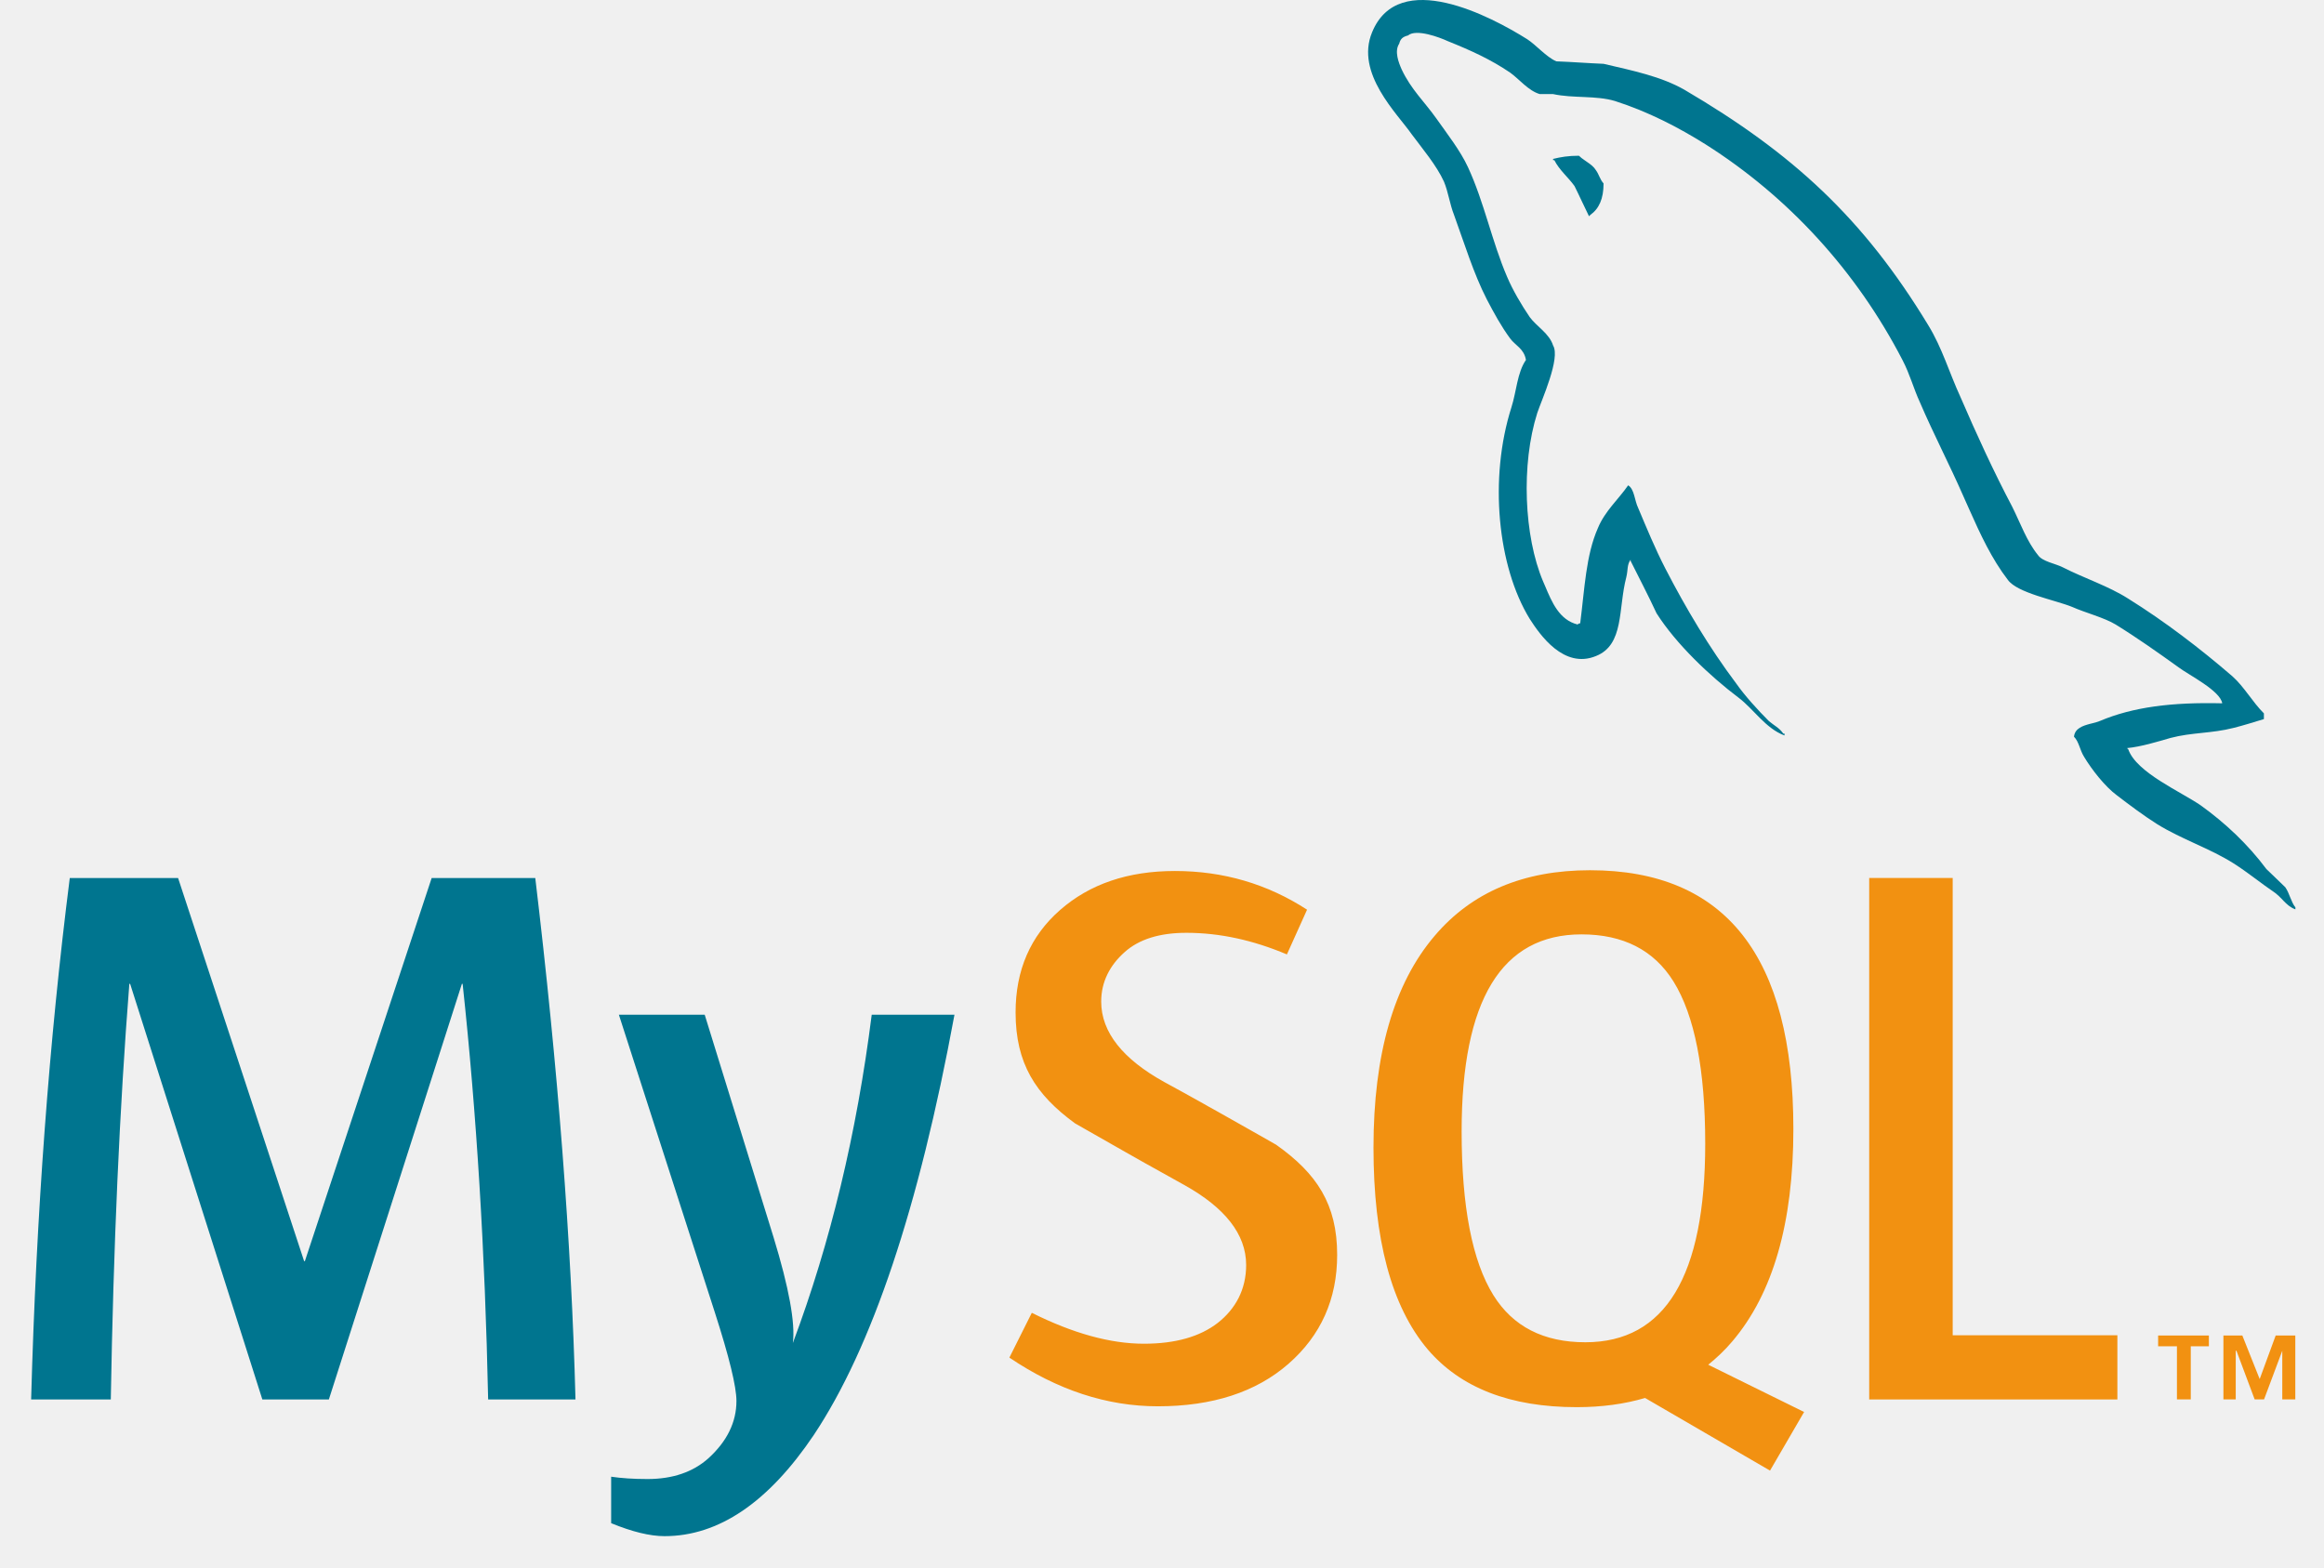
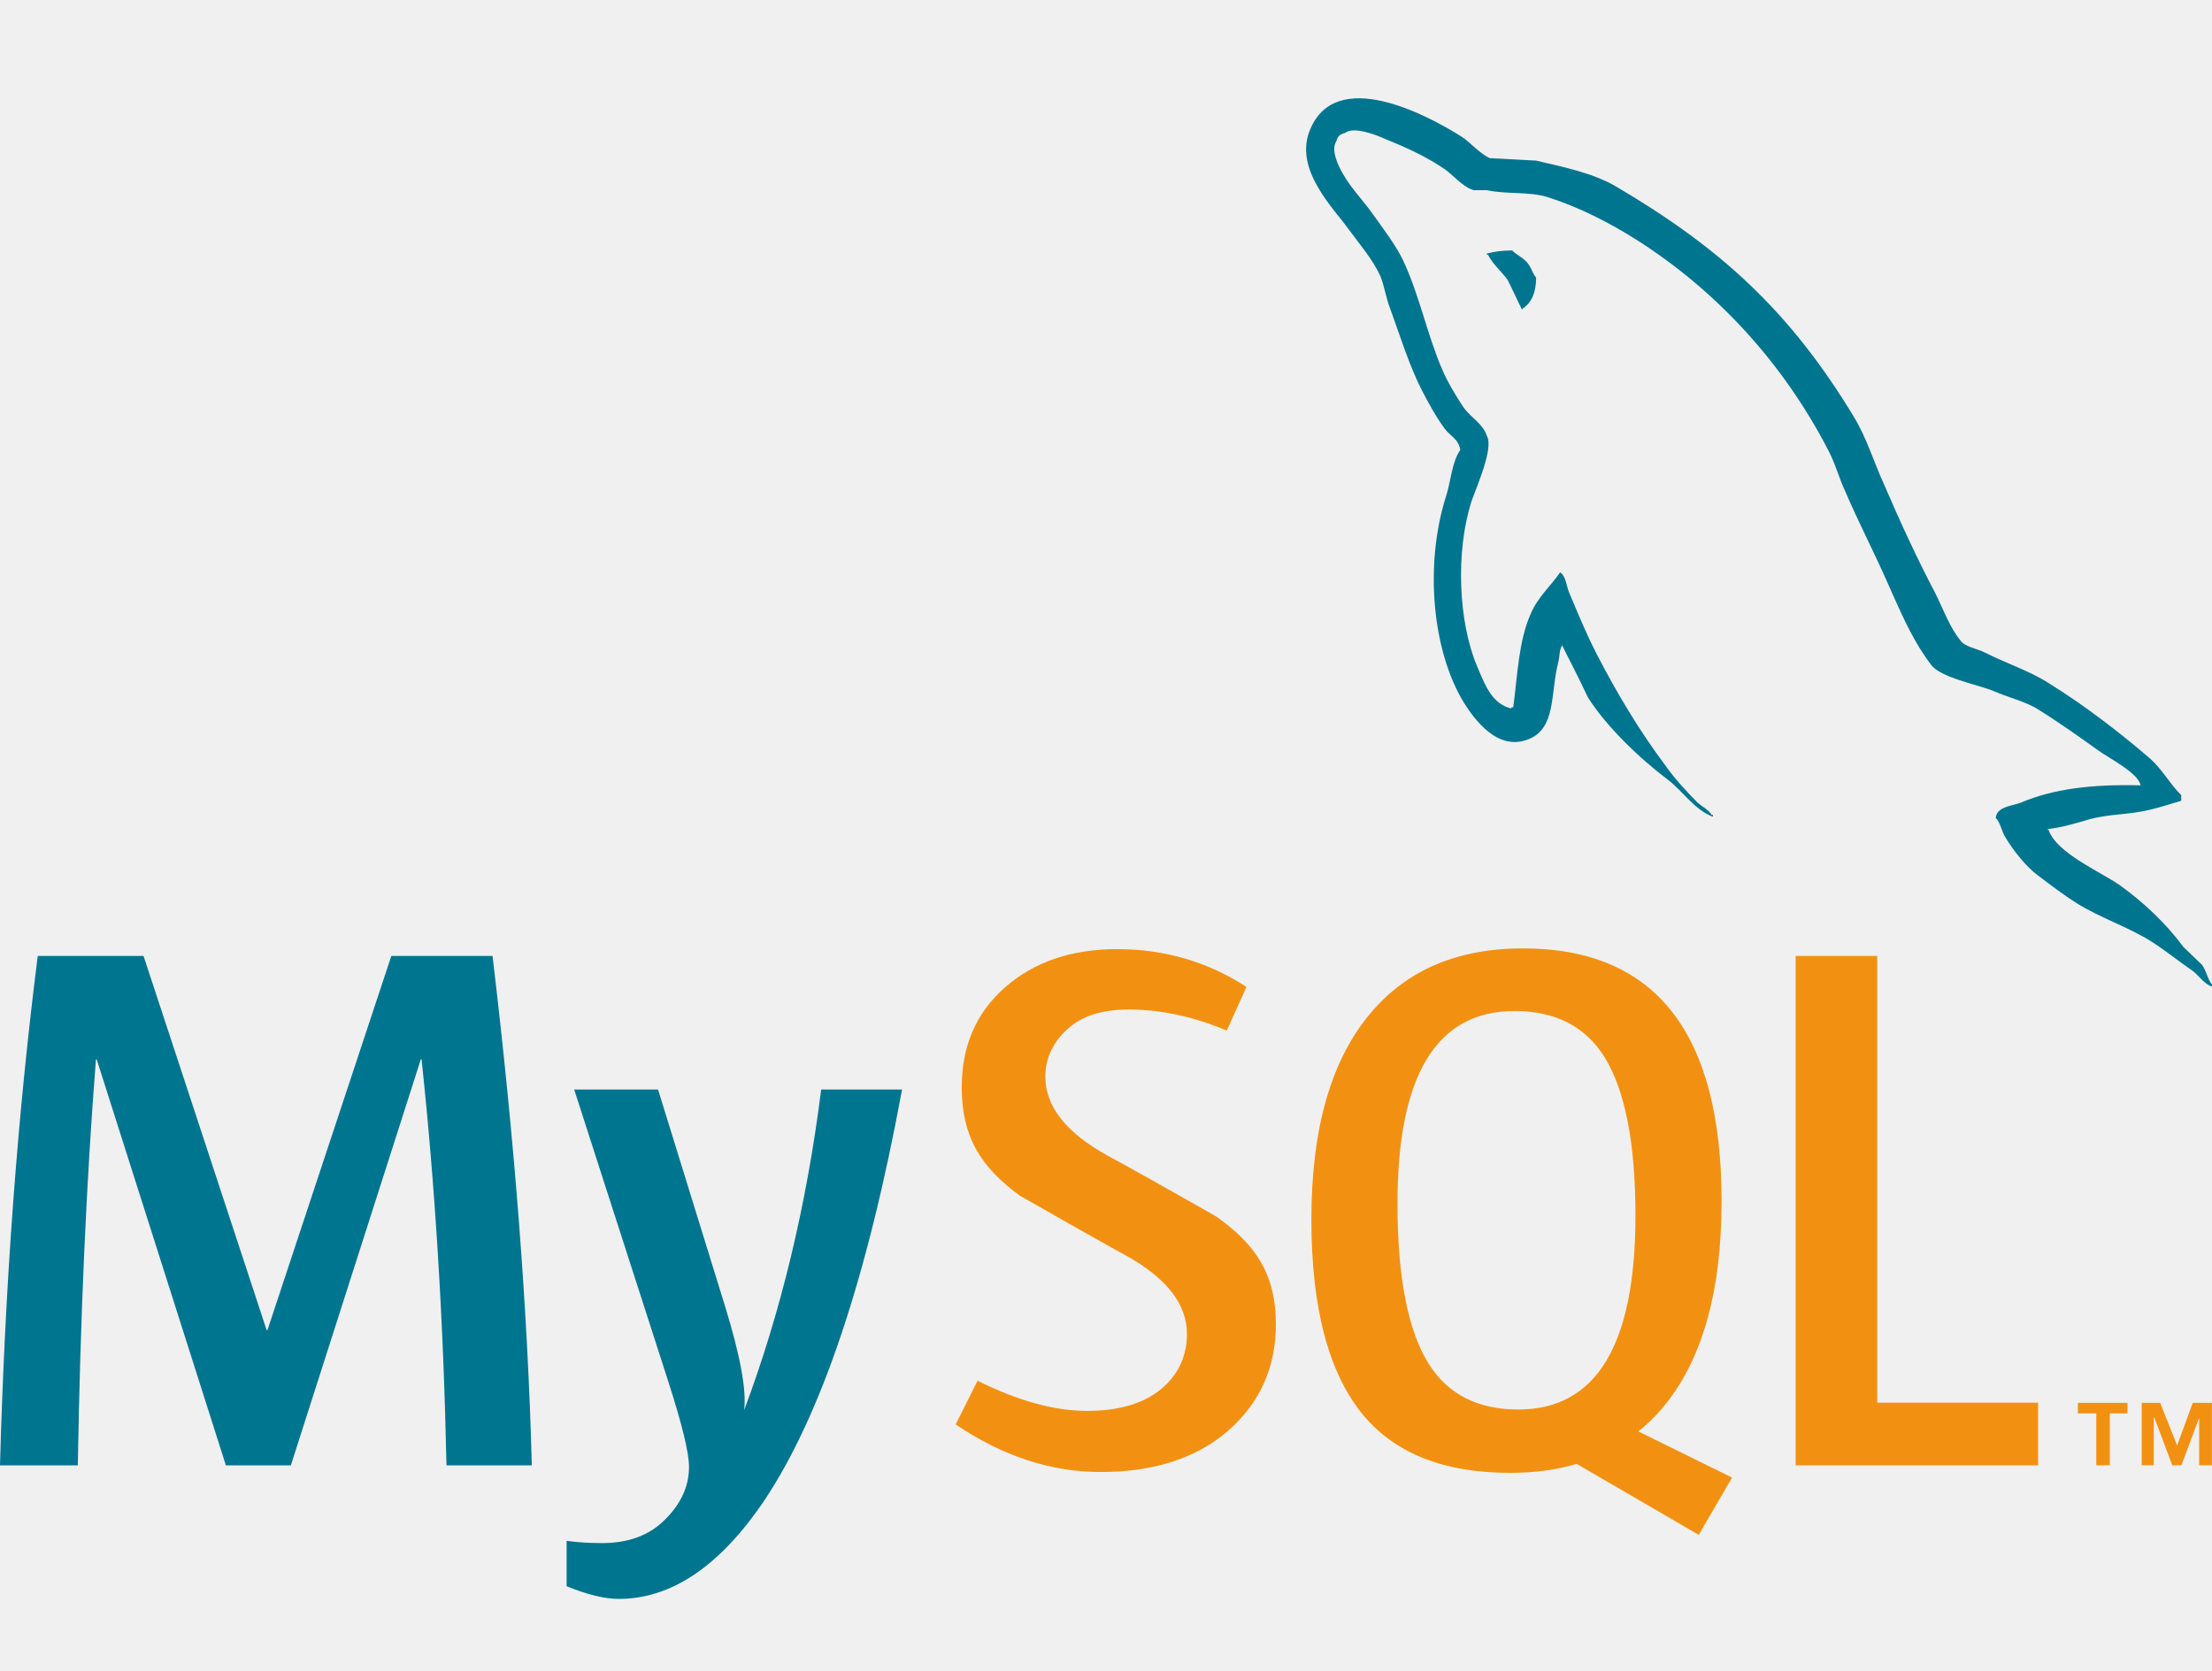
- <svg xmlns="http://www.w3.org/2000/svg" width="43" height="29" viewBox="0 0 43 29" fill="none">
-   <g clip-path="url(#clip0_674_322)">
-     <path d="M13.039 18.778L14.312 22.894C14.598 23.829 14.717 24.481 14.67 24.853C15.366 22.995 15.852 20.97 16.129 18.778H17.66C17.002 22.346 16.134 24.939 15.056 26.557C14.216 27.804 13.296 28.427 12.295 28.427C12.028 28.427 11.698 28.347 11.308 28.187V27.327C11.499 27.355 11.723 27.37 11.98 27.37C12.447 27.37 12.824 27.241 13.111 26.983C13.454 26.669 13.626 26.316 13.626 25.925C13.626 25.659 13.492 25.111 13.225 24.282L11.451 18.778H13.039ZM3.295 16.248L5.627 23.338H5.641L7.987 16.248H9.904C10.324 19.764 10.572 22.981 10.648 25.897H9.032C8.975 23.171 8.818 20.608 8.56 18.207H8.546L6.085 25.897H4.854L2.408 18.207H2.393C2.212 20.513 2.098 23.076 2.05 25.897H0.576C0.671 22.466 0.91 19.25 1.291 16.248H3.295Z" fill="#00758F" />
-     <path d="M29.419 16.104C31.928 16.104 33.182 17.701 33.182 20.894C33.182 22.628 32.805 23.939 32.051 24.824C31.915 24.986 31.765 25.126 31.607 25.255L33.382 26.13L33.38 26.13L32.75 27.214L30.438 25.87C30.055 25.983 29.634 26.04 29.174 26.04C27.942 26.04 27.022 25.682 26.414 24.968C25.746 24.177 25.413 22.933 25.413 21.237C25.413 19.512 25.789 18.206 26.543 17.32C27.23 16.509 28.189 16.104 29.419 16.104ZM21.738 16.118C22.634 16.118 23.449 16.357 24.184 16.834L23.811 17.662C23.182 17.396 22.563 17.262 21.952 17.262C21.456 17.262 21.074 17.381 20.808 17.62C20.54 17.858 20.375 18.163 20.375 18.535C20.375 19.106 20.783 19.602 21.538 20.021C21.785 20.155 22.031 20.291 22.277 20.429L22.333 20.461L22.361 20.477L22.418 20.508L22.446 20.524L22.502 20.555C23.073 20.876 23.611 21.183 23.611 21.183C24.365 21.716 24.741 22.285 24.741 23.222C24.741 24.041 24.44 24.713 23.84 25.238C23.24 25.762 22.433 26.024 21.423 26.024C20.479 26.024 19.563 25.722 18.676 25.123L19.091 24.294C19.854 24.675 20.545 24.866 21.165 24.866C21.747 24.866 22.202 24.736 22.531 24.481C22.86 24.223 23.057 23.864 23.057 23.409C23.057 22.836 22.657 22.346 21.923 21.935C21.694 21.809 21.465 21.681 21.236 21.552L21.18 21.521C21.077 21.463 20.973 21.404 20.871 21.346L20.816 21.315C20.32 21.034 19.892 20.789 19.892 20.789C19.159 20.254 18.791 19.68 18.791 18.735C18.791 17.953 19.065 17.322 19.613 16.841C20.162 16.359 20.87 16.118 21.738 16.118ZM36.13 16.247V24.71H39.177V25.897H34.585V16.247H36.13ZM40.87 24.714V24.914H40.535V25.896H40.279V24.914H39.931V24.714H40.87H40.87ZM41.489 24.714L41.81 25.52L42.106 24.714H42.469V25.896H42.228V24.996L41.891 25.896H41.717L41.38 24.996H41.367V25.896H41.139V24.714H41.489H41.489ZM29.262 17.291C27.783 17.291 27.044 18.507 27.044 20.937C27.044 22.328 27.24 23.338 27.631 23.967C27.993 24.549 28.561 24.839 29.333 24.839C30.812 24.839 31.551 23.614 31.551 21.165C31.551 19.793 31.355 18.792 30.964 18.163C30.602 17.582 30.034 17.291 29.262 17.291H29.262Z" fill="#F29111" />
-     <path d="M25.387 0.598C25.878 -0.603 27.592 0.307 28.258 0.726C28.421 0.831 28.608 1.053 28.795 1.135C29.086 1.146 29.378 1.169 29.67 1.181C30.218 1.309 30.731 1.414 31.163 1.659C33.17 2.837 34.477 4.037 35.679 6.02C35.936 6.44 36.065 6.894 36.274 7.348C36.566 8.026 36.893 8.737 37.231 9.377C37.383 9.681 37.5 10.018 37.71 10.275C37.792 10.392 38.025 10.427 38.164 10.497C38.55 10.695 39.016 10.846 39.379 11.079C40.055 11.5 40.709 12.001 41.304 12.514C41.526 12.712 41.677 12.992 41.888 13.201V13.307C41.701 13.364 41.514 13.423 41.327 13.47C40.918 13.575 40.557 13.551 40.16 13.656C39.916 13.726 39.612 13.82 39.355 13.844L39.379 13.867C39.53 14.297 40.347 14.647 40.721 14.905C41.175 15.231 41.595 15.627 41.934 16.082C42.051 16.198 42.168 16.303 42.284 16.419C42.365 16.536 42.388 16.688 42.471 16.792V16.828C42.38 16.796 42.314 16.735 42.252 16.671L42.215 16.632C42.178 16.594 42.14 16.556 42.098 16.525C41.84 16.35 41.584 16.14 41.327 15.977C40.884 15.697 40.37 15.534 39.916 15.253C39.658 15.09 39.413 14.905 39.168 14.718C38.946 14.554 38.702 14.24 38.562 14.007C38.48 13.878 38.468 13.726 38.374 13.633C38.391 13.478 38.534 13.431 38.679 13.393L38.712 13.385C38.762 13.372 38.811 13.359 38.853 13.342C39.46 13.085 40.183 12.992 41.117 13.015C41.082 12.782 40.498 12.491 40.312 12.351C39.938 12.082 39.542 11.802 39.145 11.557C38.935 11.429 38.573 11.336 38.34 11.231C38.025 11.103 37.325 10.975 37.15 10.73C36.853 10.345 36.64 9.885 36.434 9.421L36.377 9.294C36.358 9.252 36.34 9.21 36.321 9.168C36.076 8.608 35.773 8.026 35.527 7.453C35.399 7.174 35.34 6.929 35.2 6.661C34.349 5.017 33.088 3.641 31.56 2.673C31.058 2.358 30.498 2.067 29.88 1.869C29.53 1.764 29.109 1.822 28.736 1.741H28.49C28.281 1.682 28.106 1.461 27.942 1.344C27.581 1.099 27.219 0.935 26.787 0.761C26.636 0.691 26.203 0.528 26.052 0.656C25.959 0.68 25.912 0.715 25.889 0.808C25.796 0.948 25.878 1.158 25.935 1.286C26.111 1.659 26.355 1.88 26.578 2.195C26.775 2.475 27.021 2.789 27.161 3.093C27.463 3.746 27.604 4.469 27.885 5.122C27.988 5.367 28.153 5.646 28.304 5.868C28.432 6.043 28.666 6.17 28.736 6.393C28.877 6.626 28.526 7.396 28.444 7.64C28.14 8.596 28.199 9.925 28.549 10.754L28.568 10.798L28.587 10.842C28.715 11.146 28.851 11.473 29.191 11.557C29.215 11.534 29.191 11.546 29.238 11.534C29.32 10.893 29.343 10.275 29.565 9.773C29.693 9.459 29.949 9.237 30.125 8.981C30.242 9.051 30.242 9.261 30.311 9.401C30.463 9.762 30.626 10.158 30.813 10.52C31.198 11.266 31.63 11.989 32.12 12.642C32.284 12.875 32.517 13.132 32.727 13.342C32.82 13.423 32.925 13.47 32.995 13.575H33.018V13.61C32.668 13.481 32.446 13.12 32.167 12.91C31.641 12.514 31.012 11.919 30.65 11.348C30.498 11.021 30.334 10.707 30.171 10.381V10.357C30.101 10.45 30.125 10.543 30.09 10.684C29.938 11.266 30.055 11.931 29.53 12.14C28.934 12.386 28.491 11.744 28.304 11.453C27.709 10.485 27.546 8.853 27.966 7.535C28.059 7.244 28.072 6.894 28.234 6.661C28.199 6.451 28.036 6.393 27.942 6.264C27.779 6.044 27.639 5.787 27.511 5.542C27.265 5.064 27.091 4.492 26.904 3.979C26.822 3.77 26.799 3.559 26.717 3.361C26.578 3.058 26.321 2.755 26.122 2.487C25.854 2.102 25.072 1.356 25.387 0.598ZM29.214 2.882C29.245 2.913 29.283 2.941 29.322 2.967L29.369 3C29.432 3.043 29.492 3.088 29.529 3.15C29.588 3.232 29.599 3.313 29.67 3.395C29.67 3.676 29.588 3.862 29.424 3.978C29.424 3.978 29.413 3.99 29.401 4.002C29.308 3.815 29.226 3.629 29.132 3.442C29.016 3.28 28.853 3.15 28.759 2.964H28.736V2.941C28.877 2.906 29.016 2.882 29.214 2.882Z" fill="#00758F" />
+ <svg xmlns="http://www.w3.org/2000/svg" width="45" height="34" viewBox="0 0 45 34" fill="none">
+   <g clip-path="url(#clip0_947_678)">
+     <path d="M13.387 22.17L14.754 26.592C15.062 27.596 15.19 28.296 15.138 28.696C15.886 26.7 16.409 24.524 16.706 22.17H18.351C17.643 26.003 16.711 28.788 15.553 30.526C14.651 31.865 13.663 32.535 12.587 32.535C12.3 32.535 11.947 32.448 11.527 32.277V31.353C11.732 31.383 11.973 31.399 12.249 31.399C12.751 31.399 13.156 31.26 13.464 30.983C13.832 30.646 14.017 30.267 14.017 29.848C14.017 29.561 13.873 28.972 13.586 28.082L11.681 22.17H13.387ZM2.92 19.452L5.425 27.068H5.44L7.961 19.452H10.02C10.471 23.229 10.737 26.685 10.819 29.817H9.083C9.022 26.889 8.852 24.136 8.576 21.556H8.561L5.917 29.817H4.595L1.967 21.556H1.952C1.757 24.033 1.634 26.787 1.583 29.817H0C0.102 26.132 0.358 22.677 0.768 19.452H2.92Z" fill="#00758F" />
+     <path d="M30.981 19.298C33.676 19.298 35.023 21.014 35.023 24.443C35.023 26.306 34.618 27.714 33.808 28.664C33.662 28.838 33.501 28.988 33.331 29.127L35.238 30.067L35.236 30.067L34.559 31.232L32.076 29.788C31.664 29.91 31.212 29.97 30.718 29.97C29.395 29.97 28.407 29.586 27.753 28.819C27.036 27.97 26.678 26.633 26.678 24.811C26.678 22.958 27.082 21.556 27.892 20.604C28.63 19.733 29.66 19.298 30.981 19.298ZM22.73 19.313C23.693 19.313 24.569 19.57 25.358 20.082L24.957 20.971C24.282 20.686 23.616 20.542 22.96 20.542C22.428 20.542 22.018 20.67 21.732 20.927C21.444 21.181 21.266 21.509 21.266 21.909C21.266 22.523 21.705 23.055 22.515 23.505C22.781 23.649 23.046 23.796 23.309 23.944L23.37 23.977L23.4 23.994L23.461 24.028L23.491 24.045L23.551 24.079C24.165 24.424 24.742 24.753 24.742 24.753C25.552 25.326 25.956 25.937 25.956 26.944C25.956 27.823 25.633 28.544 24.989 29.109C24.344 29.671 23.477 29.953 22.393 29.953C21.378 29.953 20.395 29.629 19.442 28.985L19.887 28.095C20.707 28.504 21.449 28.709 22.115 28.709C22.74 28.709 23.229 28.57 23.583 28.296C23.936 28.019 24.147 27.633 24.147 27.144C24.147 26.529 23.718 26.003 22.93 25.561C22.683 25.426 22.437 25.289 22.192 25.15L22.131 25.116C22.02 25.054 21.909 24.99 21.799 24.928L21.74 24.895C21.208 24.593 20.748 24.33 20.748 24.33C19.96 23.755 19.565 23.139 19.565 22.124C19.565 21.284 19.859 20.606 20.448 20.089C21.038 19.572 21.798 19.313 22.73 19.313ZM38.19 19.452V28.542H41.462V29.817H36.53V19.452H38.19ZM43.281 28.546V28.761H42.921V29.816H42.646V28.761H42.272V28.546H43.281H43.281ZM43.946 28.546L44.291 29.412L44.608 28.546H44.998V29.816H44.739V28.849L44.378 29.816H44.191L43.829 28.849H43.815V29.816H43.57V28.546H43.946H43.946ZM30.812 20.573C29.224 20.573 28.43 21.879 28.43 24.489C28.43 25.984 28.64 27.068 29.06 27.743C29.45 28.369 30.059 28.681 30.889 28.681C32.477 28.681 33.271 27.365 33.271 24.734C33.271 23.26 33.06 22.185 32.641 21.509C32.251 20.885 31.642 20.573 30.812 20.573H30.812Z" fill="#F29111" />
+     <path d="M26.65 2.642C27.177 1.353 29.018 2.329 29.733 2.78C29.908 2.892 30.109 3.131 30.31 3.219C30.623 3.231 30.936 3.255 31.25 3.268C31.839 3.406 32.39 3.519 32.854 3.782C35.01 5.047 36.413 6.336 37.705 8.466C37.981 8.917 38.119 9.405 38.344 9.893C38.657 10.621 39.009 11.384 39.372 12.072C39.535 12.399 39.66 12.761 39.886 13.037C39.974 13.163 40.225 13.2 40.374 13.275C40.788 13.488 41.289 13.65 41.679 13.901C42.405 14.352 43.108 14.891 43.747 15.441C43.985 15.654 44.147 15.955 44.374 16.18V16.294C44.173 16.355 43.972 16.418 43.771 16.469C43.333 16.581 42.944 16.556 42.518 16.668C42.255 16.744 41.929 16.844 41.653 16.87L41.679 16.895C41.841 17.357 42.719 17.733 43.12 18.009C43.608 18.36 44.06 18.785 44.423 19.274C44.549 19.398 44.675 19.512 44.8 19.636C44.887 19.762 44.911 19.925 45 20.037V20.075C44.902 20.041 44.832 19.975 44.765 19.906L44.725 19.865C44.685 19.824 44.645 19.783 44.599 19.75C44.323 19.562 44.048 19.337 43.771 19.161C43.295 18.861 42.744 18.686 42.255 18.384C41.979 18.209 41.716 18.009 41.453 17.809C41.214 17.633 40.951 17.296 40.801 17.045C40.713 16.907 40.701 16.744 40.6 16.644C40.618 16.477 40.772 16.427 40.927 16.386L40.963 16.377C41.016 16.363 41.069 16.349 41.114 16.331C41.766 16.055 42.543 15.955 43.546 15.98C43.508 15.729 42.881 15.416 42.681 15.266C42.279 14.978 41.854 14.677 41.428 14.414C41.202 14.277 40.813 14.176 40.563 14.064C40.225 13.926 39.472 13.788 39.285 13.526C38.966 13.112 38.737 12.618 38.515 12.119L38.455 11.983C38.434 11.938 38.414 11.893 38.394 11.847C38.131 11.247 37.805 10.62 37.542 10.006C37.404 9.706 37.341 9.442 37.19 9.155C36.276 7.389 34.922 5.911 33.281 4.872C32.741 4.533 32.14 4.22 31.476 4.008C31.1 3.894 30.648 3.957 30.247 3.87H29.983C29.758 3.807 29.57 3.569 29.394 3.444C29.006 3.181 28.618 3.005 28.154 2.817C27.991 2.742 27.527 2.567 27.365 2.705C27.264 2.73 27.213 2.768 27.189 2.868C27.089 3.018 27.177 3.244 27.239 3.382C27.427 3.782 27.69 4.02 27.929 4.358C28.141 4.658 28.405 4.996 28.555 5.322C28.88 6.024 29.032 6.8 29.332 7.501C29.444 7.765 29.621 8.065 29.783 8.303C29.921 8.491 30.171 8.628 30.247 8.867C30.398 9.117 30.021 9.944 29.934 10.206C29.607 11.233 29.671 12.661 30.047 13.551L30.067 13.598L30.087 13.646C30.224 13.972 30.371 14.323 30.736 14.414C30.761 14.389 30.736 14.402 30.786 14.389C30.874 13.7 30.899 13.037 31.137 12.497C31.275 12.16 31.55 11.922 31.738 11.647C31.864 11.722 31.864 11.948 31.939 12.097C32.102 12.485 32.277 12.911 32.478 13.3C32.891 14.101 33.356 14.878 33.882 15.579C34.058 15.83 34.308 16.105 34.534 16.331C34.634 16.418 34.747 16.468 34.822 16.581H34.847V16.619C34.471 16.481 34.232 16.093 33.932 15.867C33.368 15.441 32.692 14.802 32.303 14.19C32.14 13.838 31.964 13.5 31.788 13.15V13.125C31.713 13.225 31.738 13.324 31.701 13.476C31.538 14.101 31.663 14.815 31.1 15.04C30.46 15.304 29.983 14.615 29.783 14.302C29.144 13.262 28.969 11.509 29.419 10.094C29.52 9.781 29.533 9.405 29.708 9.155C29.671 8.929 29.496 8.867 29.394 8.728C29.219 8.492 29.069 8.216 28.931 7.953C28.668 7.439 28.48 6.825 28.279 6.274C28.191 6.049 28.166 5.823 28.078 5.61C27.929 5.285 27.653 4.959 27.44 4.671C27.151 4.258 26.311 3.457 26.65 2.642ZM30.761 5.096C30.794 5.129 30.835 5.159 30.877 5.187L30.927 5.222C30.994 5.268 31.059 5.317 31.099 5.384C31.163 5.472 31.174 5.559 31.25 5.647C31.25 5.948 31.163 6.148 30.986 6.273C30.986 6.273 30.974 6.286 30.961 6.298C30.861 6.098 30.773 5.898 30.672 5.698C30.548 5.523 30.372 5.384 30.271 5.184H30.247V5.159C30.398 5.122 30.548 5.096 30.761 5.096Z" fill="#00758F" />
  </g>
  <defs>
-     <clipPath id="clip0_674_322">
-       <rect width="41.894" height="28.456" fill="white" transform="translate(0.576172)" />
+     <clipPath id="clip0_947_678">
+       <rect width="45" height="30.566" fill="white" transform="translate(0 2)" />
    </clipPath>
  </defs>
</svg>
